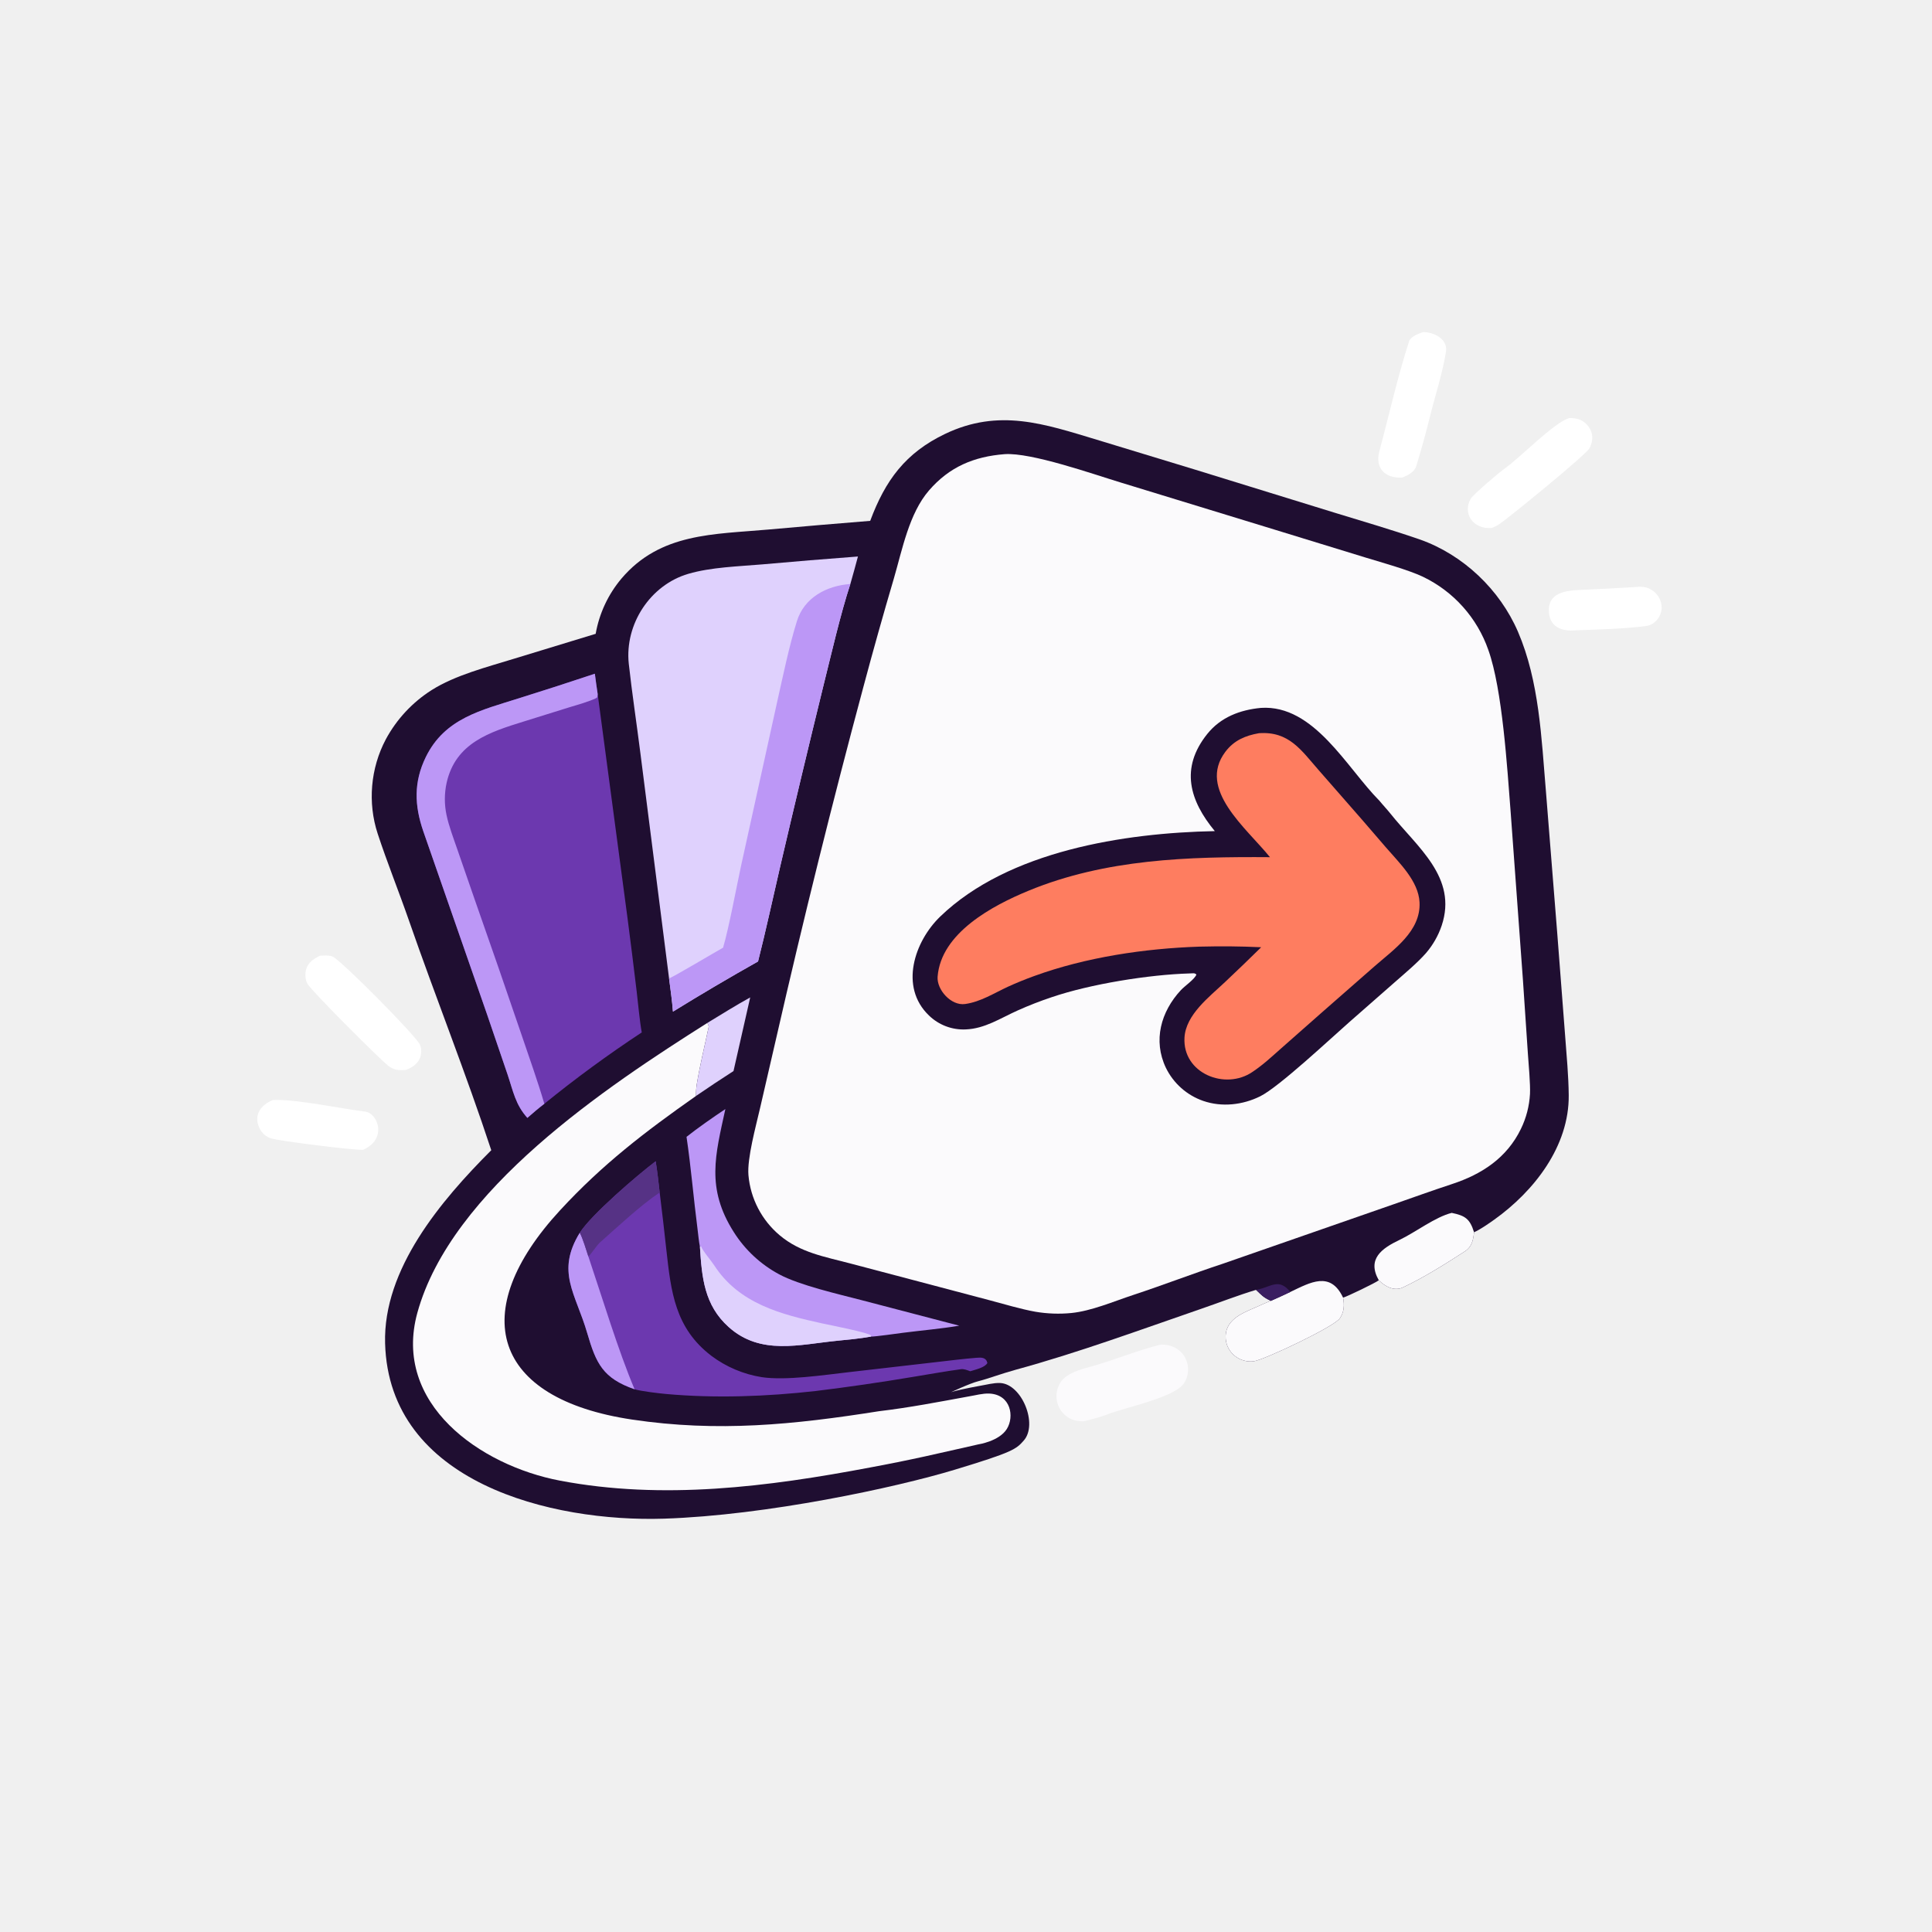
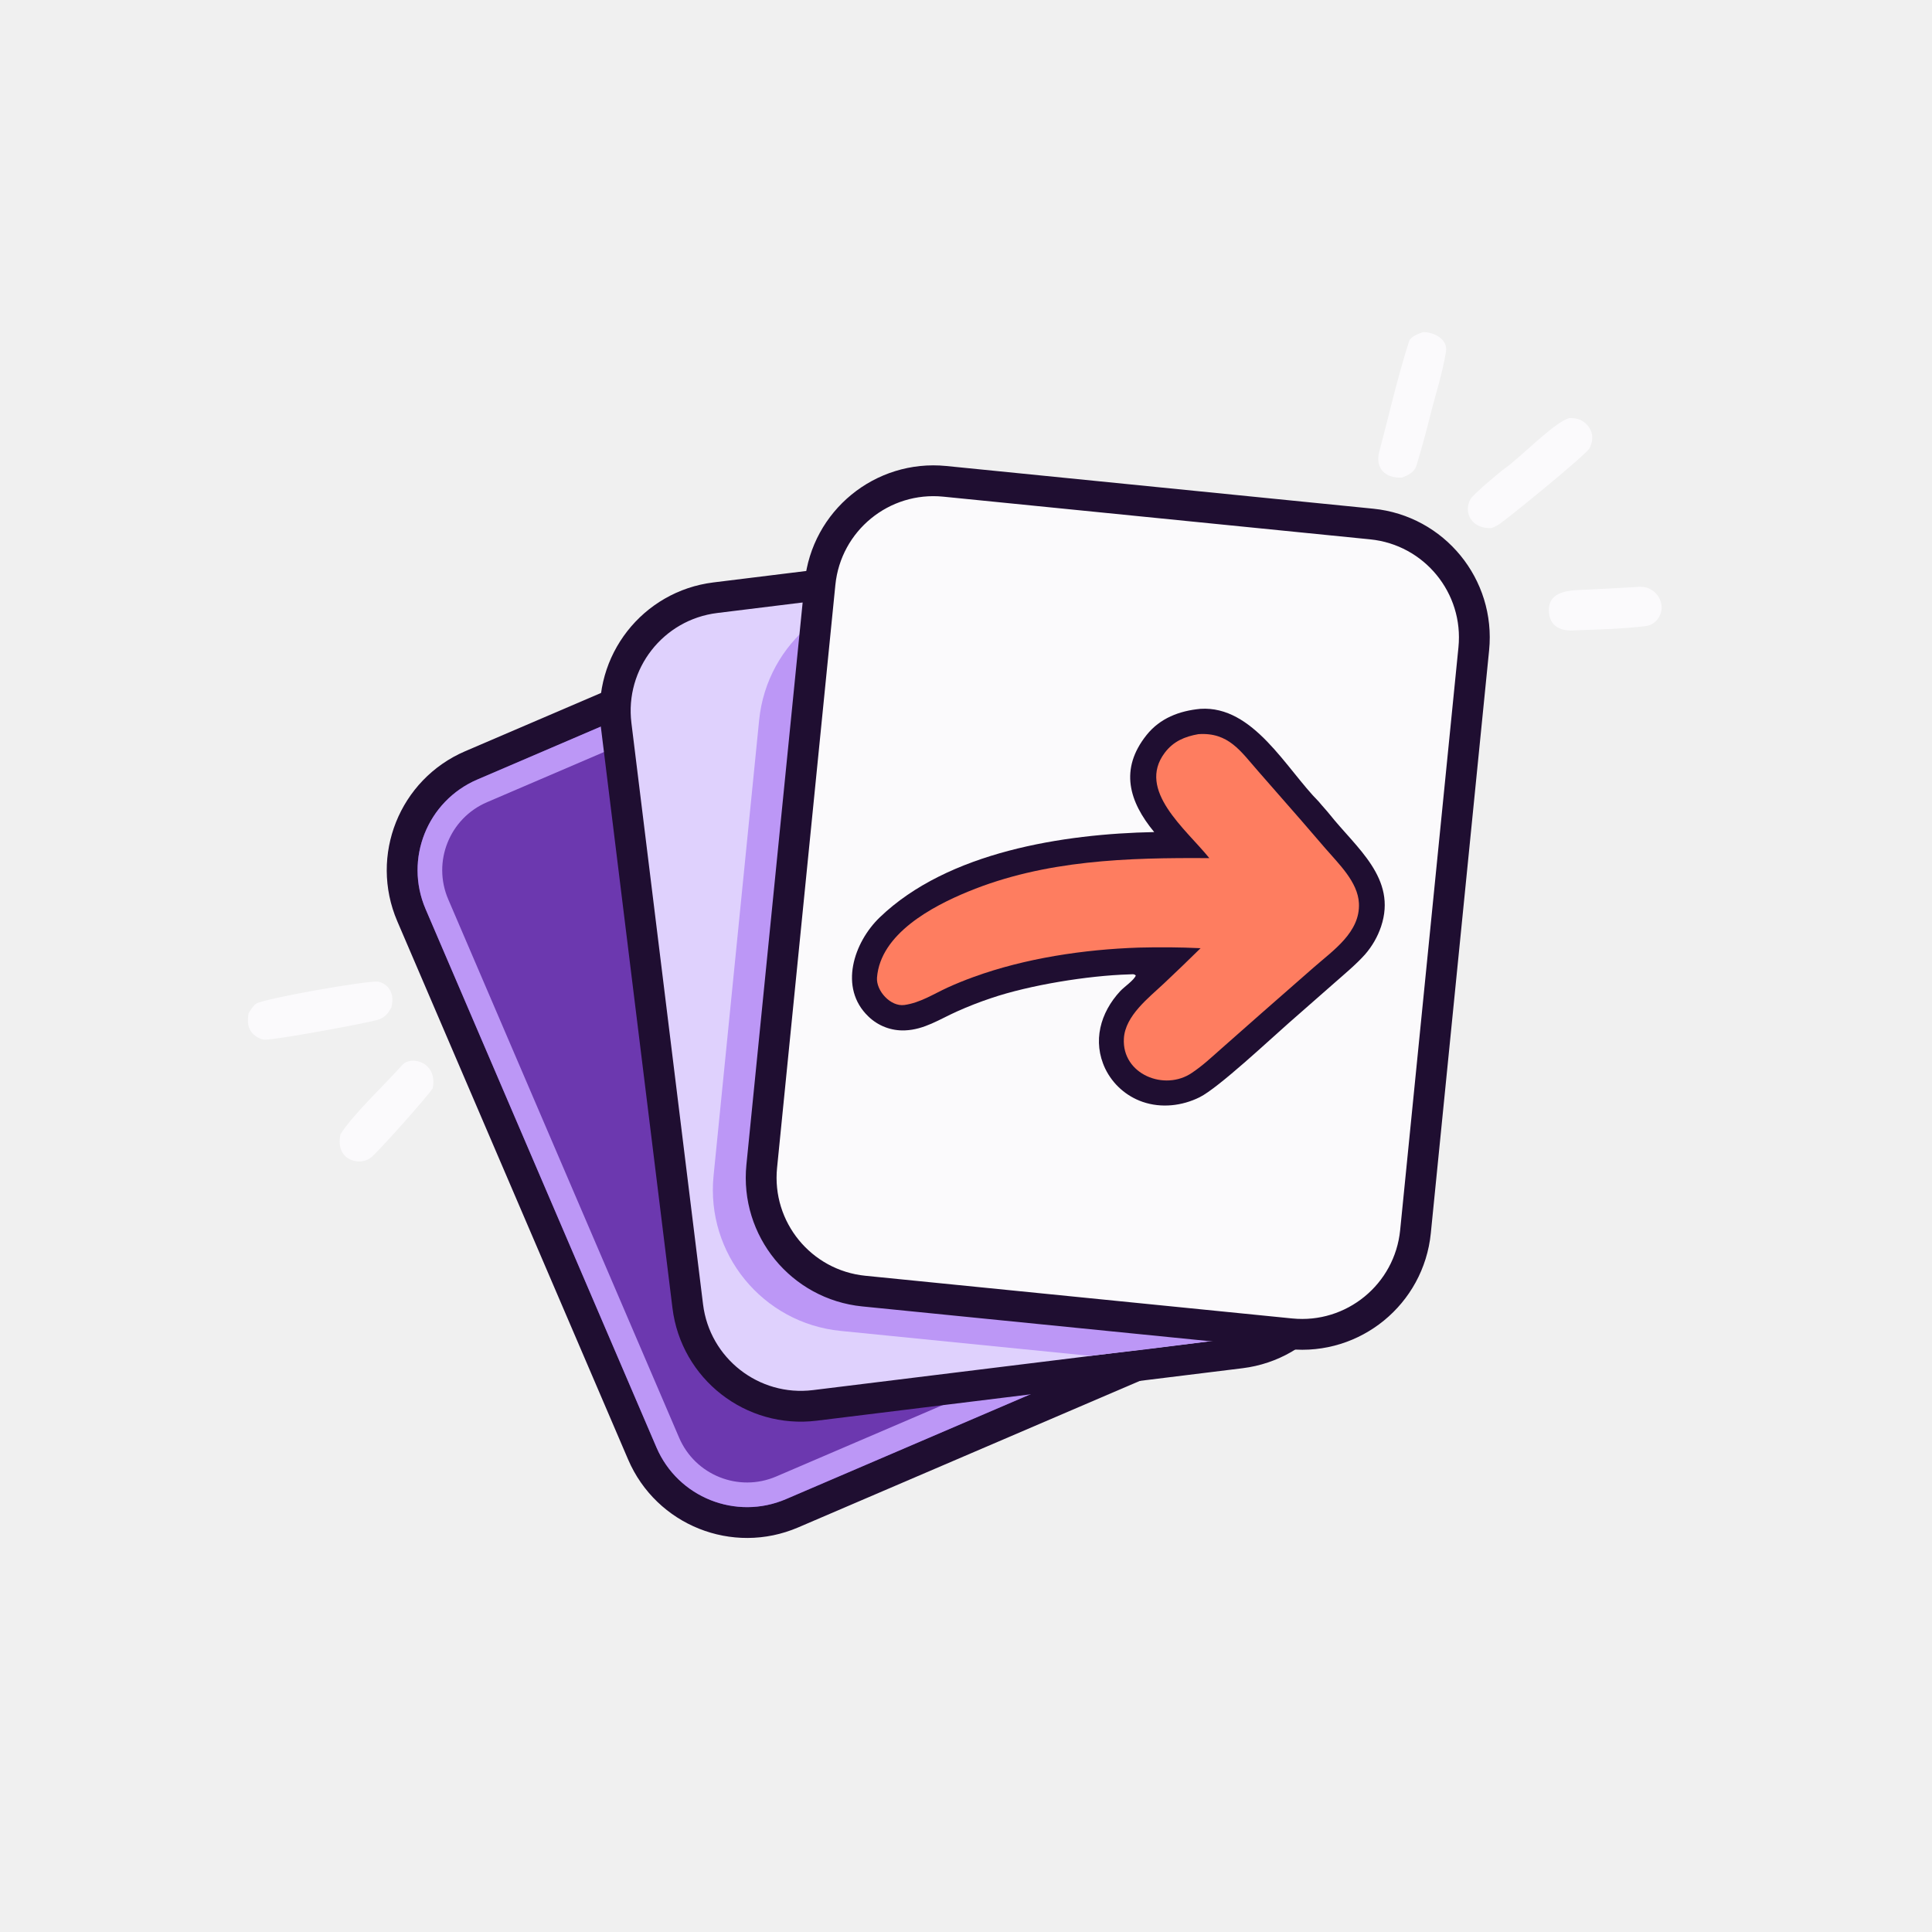
<svg xmlns="http://www.w3.org/2000/svg" width="1254" height="1254" viewBox="0 0 1254 1254" fill="none">
-   <path d="M564.821 338.073C574.61 311.782 587.694 293.937 613.45 281.621C648.418 264.901 677.815 275.137 711.908 285.413L776.17 304.969L866.491 332.847C884.535 338.381 903.915 344.037 921.512 350.129C949.691 360.042 973.503 382.713 985.284 410.087C999.067 442.097 1000.51 479.14 1003.4 513.477L1010.75 605.645L1015.91 672.739C1016.85 685.297 1018.08 698.242 1018.21 710.812C1018.56 743.975 995.742 773.163 969.897 791.612C966.345 794.153 960.669 798.102 956.763 799.811C956.193 804.844 955.452 809.203 950.799 812.216C937.977 820.513 924.476 829.03 910.687 835.581C904.901 838.331 898.986 835 894.932 830.989C892.869 832.649 874.494 841.49 871.757 842.268C872.675 847.093 872.473 851.532 869.626 855.72C865.885 861.213 820.58 882.606 813.869 883.543C809.479 884.162 804.819 882.815 801.403 880.022C798.047 877.31 795.941 873.354 795.568 869.056C794.606 857.098 805.597 852.555 814.739 848.685C817.966 847.319 821.646 845.464 824.915 844.331L824.119 843.97C819.815 841.943 818.762 840.492 815.253 837.204C803.417 840.804 791.673 845.366 779.96 849.401C739.891 863.202 700.023 877.928 659.115 889.103C650.323 891.503 640.584 895.128 635 896.5C629.416 897.872 616.113 904.184 616.113 904.184C616.113 904.184 616.617 903.051 636 899.5C640.28 898.814 644.799 897.486 649.152 897.669C663.199 898.282 673.862 924.364 664.5 935C659.534 940.645 657.5 942.5 619.5 954C581.5 965.5 497.591 983.557 431.066 985.712C357.843 988.082 252.453 962.371 249.953 871.885C248.623 823.764 286.024 779.439 318.867 746.577C302.575 697.005 282.621 646.955 265.467 597.573C258.981 578.901 251.3 559.87 245.147 541.137C238.552 521.056 240.466 498.639 250.416 479.871C257.422 466.864 267.646 455.871 280.112 447.942C295.477 438.204 316.208 432.952 333.873 427.485L386.632 411.391C388.947 398.188 394.71 385.831 403.337 375.573C428.596 345.737 463.368 346.889 499.11 343.677C521.004 341.698 542.908 339.831 564.821 338.073Z" fill="#1F0E31" />
-   <path d="M635 937.5L624 940C624 940 608.729 943.421 600.662 945.246C588.684 947.872 576.663 950.303 564.604 952.526C498.24 965.066 430.292 973.724 363.477 961.043C311.641 951.203 254.646 911.152 270.888 852.108C292.833 772.331 393.313 705.565 459.159 663.916C459.459 664.675 459.759 665.435 460.058 666.194C457.428 678.697 454.339 691.115 452.262 703.728C451.847 706.251 451.714 708.786 451.782 711.339C418.534 734.705 391.063 755.725 363.591 785.483C302.344 851.832 319.714 907.895 410.297 921.402C465.931 929.699 515.048 924.739 570.527 915.971C590.098 913.663 609.559 909.897 628.941 906.346C633.221 905.66 637.74 904.331 642.093 904.515C656.14 905.127 658.5 919.5 653.5 927.5C648.5 935.5 635 937.5 635 937.5Z" fill="#FBFAFC" />
-   <path d="M837.517 838.558C850.387 832.447 863.503 824.713 871.757 842.268C872.675 847.093 872.473 851.532 869.626 855.721C865.885 861.213 820.58 882.607 813.869 883.544C809.479 884.162 804.819 882.815 801.403 880.023C798.047 877.31 795.941 873.355 795.568 869.056C794.606 857.098 805.597 852.555 814.739 848.685C817.966 847.32 821.646 845.464 824.915 844.332C829.005 842.605 833.451 840.437 837.517 838.558Z" fill="#FBFAFC" />
-   <path d="M894.932 830.989C887.119 817.151 896.873 810.269 908.434 804.758C918.628 799.903 931.566 789.885 942.276 787.24C951.081 789.053 954.063 791.147 956.763 799.811C956.193 804.844 955.452 809.204 950.799 812.216C937.977 820.513 924.476 829.03 910.687 835.582C904.901 838.331 898.986 835 894.932 830.989Z" fill="#FBFAFC" />
-   <path d="M459.159 663.916C468.174 658.46 477.748 652.435 486.935 647.396L476.094 695.186C467.911 700.452 459.806 705.84 451.782 711.339C451.714 708.786 451.847 706.251 452.262 703.728C454.339 691.115 457.428 678.697 460.058 666.194C459.759 665.434 459.459 664.675 459.159 663.916Z" fill="#DFD1FD" />
-   <path d="M815.253 837.204L816.312 837.002C825.277 835.177 830.016 829.36 837.517 838.557C833.451 840.437 829.005 842.604 824.915 844.331L824.119 843.97C819.815 841.943 818.762 840.492 815.253 837.204Z" fill="#3A1E60" />
-   <path d="M652.092 294.779C669.347 293.605 709.3 307.671 727.271 313.139L827.383 343.786L886.685 361.992C897.29 365.24 914.195 369.913 923.527 374.333C943.47 383.889 958.771 401.009 966.039 421.892C975.187 447.508 978.285 498.505 980.496 526.811L988.474 635.866L991.701 683.883C992.16 690.777 993.385 703.599 993.066 710.065C992.632 717.939 990.629 725.642 987.176 732.733C978.028 751.61 961.735 762.215 942.453 768.534C929.858 772.667 917.19 777.259 904.656 781.619L793.712 820.237C774.412 826.593 754.923 834.136 735.568 840.51C722.942 844.662 708.4 850.95 695.333 852.242C687.545 852.995 679.689 852.714 671.98 851.397C663.028 849.811 651.345 846.364 642.393 843.97L597.42 832.079L551.709 820.023C535.227 815.669 519.574 813.098 506.146 801.85C494.427 792.028 487.101 777.951 485.788 762.717C484.868 751.849 490.66 730.896 493.282 719.458L503.991 673.076C521.374 596.927 540.195 521.116 560.447 445.68C566.727 422.17 573.311 398.742 580.199 375.403C585.668 356.612 590.063 333.297 602.955 318.363C616.174 303.047 632.125 296.328 652.092 294.779Z" fill="#FBFAFC" />
-   <path d="M818.437 459.469C852.91 457.204 874.194 498.492 895.343 519.737C897.577 522.499 900.217 525.234 902.415 527.999C919.694 549.749 946.237 569.46 935.749 600.765C933.514 607.387 929.999 613.511 925.419 618.789C919.878 625.071 911.624 631.954 905.213 637.599L875.835 663.383C863.925 673.817 830.138 705.534 817.984 711.559C806.583 717.211 793.131 718.754 780.989 714.572C770.359 710.892 761.627 703.14 756.717 693.025C748.31 675.354 753.459 656.672 766.471 642.663C769.036 639.901 775.472 635.566 776.555 632.529C775.178 631.341 774.486 631.819 772.067 631.831C745.671 632.591 707.628 638.732 682.64 647.243C675.121 649.747 667.731 652.631 660.499 655.877C649.202 660.934 639.271 667.694 626.712 668.172C617.877 668.551 609.269 665.269 602.93 659.091C583.602 640.557 593.54 611.01 610.312 594.859C654.578 552.229 729.849 540.602 788.495 539.448C772.184 519.713 765.803 498.658 783.56 476.436C792.261 465.551 804.77 460.758 818.437 459.469Z" fill="#1F0E31" />
-   <path d="M817.121 475.903C836.769 474.508 844.644 487.06 855.996 499.964C860.251 504.803 864.501 509.707 868.756 514.544C879.08 526.26 889.317 538.051 899.469 549.916C908.121 559.969 920.71 571.787 921.378 585.689C922.278 604.418 904.686 616.211 892.085 627.263L858.035 657.101L831.651 680.381C825.374 685.916 820.121 690.918 813.012 695.701C795.298 707.873 767.469 696.705 768.816 673.462C769.673 658.564 784.944 647.047 795.059 637.489C802.989 630.025 810.838 622.469 818.596 614.827C804.47 614.166 792.665 614.105 778.503 614.435C742.964 615.605 704.787 621.318 671.319 633.49C665.575 635.56 659.911 637.862 654.358 640.391C645.1 644.659 636.564 650.255 626.382 651.682C617.332 652.95 607.912 642.375 608.574 633.901C610.803 605.524 644.261 587.745 667.669 578.106C717.64 557.529 771.332 555.993 824.291 556.366C808.94 537.371 776.984 512.354 795.341 487.977C800.974 480.502 808.365 477.453 817.121 475.903Z" fill="#FE7D60" />
-   <path d="M434.262 635.009L415.656 488.82C413.208 469.452 410.247 450.07 408.109 430.733C405.434 405.217 421.992 379.716 446.747 372.457C461.462 368.143 479.373 367.643 494.813 366.317C515.485 364.463 536.17 362.759 556.867 361.204C555.285 367.172 553.642 373.122 551.936 379.055C545.59 398.165 539.364 425.505 534.344 445.508C524.744 484.64 515.378 523.83 506.245 563.074C501.59 583.13 497.059 604.213 492.022 624.049C473.395 634.531 454.982 645.388 436.796 656.617C436.219 649.355 435.214 642.228 434.262 635.009Z" fill="#DFD1FD" />
-   <path d="M469.324 615.109C473.183 602.027 477.975 575.902 481.067 561.663L504.579 454.905C508.416 437.923 512.105 419.747 517.247 403.187C522.006 387.861 536.486 380.149 551.936 379.055C545.59 398.165 539.365 425.505 534.344 445.508C524.745 484.64 515.378 523.83 506.245 563.074C501.59 583.13 497.059 604.213 492.022 624.049C473.395 634.531 454.982 645.388 436.796 656.617C436.219 649.355 435.214 642.228 434.262 635.009C435.871 634.837 464.889 617.528 469.324 615.109Z" fill="#BC97F6" />
-   <path d="M342.304 725.587C334.511 716.941 333.085 708.192 329.405 697.305L316.115 658.356L274.726 539.489C268.977 522.742 268.484 507.605 276.343 491.453C288.667 466.126 312.576 460.935 336.765 453.238C353.258 448.079 369.7 442.765 386.092 437.296C386.601 441.624 387.327 446.196 387.941 450.533L407.334 596.153C409.388 611.929 411.359 627.716 413.246 643.514C414.189 651.37 415.183 662.752 416.543 670.112C394.707 684.489 373.604 699.95 353.313 716.439C349.316 719.495 346.093 722.256 342.304 725.587Z" fill="#6C38AF" />
-   <path d="M342.304 725.587C334.511 716.941 333.085 708.192 329.405 697.305L316.115 658.356L274.726 539.489C268.977 522.742 268.484 507.605 276.343 491.453C288.667 466.126 312.576 460.935 336.765 453.238C353.258 448.079 369.7 442.765 386.092 437.296C386.601 441.624 387.327 446.196 387.941 450.533C387.662 452.197 387.967 452.643 386.943 453.138C382.092 455.483 374.745 457.495 369.63 459.055L339.855 468.333C318.118 475.11 295.711 482.027 289.886 508.12C288.383 515.014 288.366 522.149 289.837 529.05C291.304 536.054 294.383 544.188 296.768 551.103L307.97 583.439C318.362 612.96 328.601 642.534 338.687 672.157C343.444 686.204 349.18 702.264 353.313 716.439C349.316 719.495 346.093 722.256 342.304 725.587Z" fill="#BC97F6" />
-   <path d="M425.573 753.747C426.673 760.311 427.389 767.365 428.182 774.002C429.732 786.481 431.183 798.972 432.536 811.469C435.521 838.257 438.08 861.972 461.688 879.992C471.312 887.223 482.558 891.987 494.446 893.873C510.022 896.194 534.602 892.489 551.024 890.616L608.69 883.984C617.001 883.029 625.414 881.976 633.76 881.296C636.987 881.033 640.06 880.972 640.881 884.682C639.295 887.652 633.16 888.95 629.743 890.046C628.004 889.379 625.653 888.436 623.798 888.687C613.358 890.126 602.609 892.061 592.218 893.757C571.37 897.259 550.447 900.29 529.465 902.856C497.482 906.456 464.406 907.687 432.312 904.79C427.529 904.356 416.266 903.033 411.886 901.729C391.369 894.565 386.926 885.093 381.146 865.248C373.623 839.415 360.713 825.607 376.315 800.141C384.033 788.122 413.721 762.73 425.573 753.747Z" fill="#6C38AF" />
-   <path d="M376.315 800.142C378.317 803.877 380.486 811.261 381.883 815.523C390.899 842.195 401.195 876.478 411.886 901.729C391.369 894.565 386.926 885.093 381.146 865.248C373.623 839.415 360.713 825.607 376.315 800.142Z" fill="#BC97F6" />
-   <path d="M425.573 753.747C426.674 760.311 427.389 767.365 428.182 774.002C415.96 782.146 400.87 796.302 389.69 806.197C387.023 808.561 384.015 813.704 381.883 815.522C380.486 811.261 378.317 803.876 376.315 800.141C384.033 788.122 413.721 762.73 425.573 753.747Z" fill="#563285" />
-   <path d="M445.598 737.895C452.359 732.482 463.433 724.748 470.816 719.862C464.365 749.565 458.078 771.137 476.365 799.835C483.641 811.298 493.75 820.697 505.718 827.114C518.963 834.235 544.076 839.935 559.313 843.909L622.634 860.466C611.013 862.425 598.008 863.54 586.219 865.058C582.145 865.585 568.475 867.55 565.253 867.55C558.581 868.781 550.436 869.552 543.626 870.22C518.79 872.657 493.673 879.906 472.954 861.329C457.098 847.118 455.554 829.085 454.303 809.326C453.537 805.432 453.243 801.574 452.735 797.649C450.162 777.817 448.538 757.666 445.598 737.895Z" fill="#BC97F6" />
-   <path d="M454.303 809.326L455.01 808.903C456.091 811.953 461.49 818.082 463.504 821.198C479.663 846.187 506.845 853.124 534.058 859.069C538.231 859.982 563.68 864.905 565.461 866.864L565.253 867.55C558.581 868.781 550.436 869.552 543.626 870.22C518.79 872.656 493.672 879.906 472.954 861.329C457.098 847.117 455.554 829.085 454.303 809.326Z" fill="#DFD1FD" />
-   <path d="M753.533 872.693C756.998 872.724 759.735 873.189 762.84 874.855C766.648 876.875 769.447 880.39 770.561 884.554C771.798 888.999 771.088 893.763 768.608 897.663C762.503 907.264 729.481 913.601 718.301 918.224C715.08 919.553 706.722 921.751 703.269 922.535C699.926 922.498 697.146 922.143 694.164 920.533C690.386 918.439 687.581 914.942 686.357 910.803C685.071 906.346 685.714 901.551 688.132 897.59C692.07 891.136 701.45 888.84 708.412 886.911C723.334 882.778 738.605 876.324 753.533 872.693Z" fill="#FBFAFC" />
-   <path d="M923.68 215.578C930.734 215.424 939.833 220.188 938.547 228.222C936.257 242.491 931.493 256.829 928.009 270.915C925.425 281.35 922.461 291.958 919.357 302.236C918.053 306.481 913.981 308.418 910.154 309.97C899.365 310.64 892.281 304.127 895.287 292.927C901.613 269.366 907.105 244.698 914.606 221.477C915.561 218.508 920.912 216.41 923.68 215.578Z" fill="white" />
-   <path d="M1018.57 271.38C1021.01 271.268 1023.59 271.572 1025.83 272.586C1029.05 274.046 1031.82 277.089 1032.93 280.456C1034.08 283.945 1033.38 287.707 1031.7 290.906C1029.43 295.229 980.159 335.336 973.411 340.033C971.697 341.225 970.013 342.049 968.041 342.729C955.569 343.507 949.329 332.778 954.577 323.778C956.297 320.822 973.656 306.16 976.932 303.883C986.368 297.332 1008.91 273.97 1018.57 271.38Z" fill="white" />
-   <path d="M207.68 620.344C210.21 620.161 213.245 619.934 215.676 620.791C220.872 622.622 269.755 672.084 272.486 677.925C273.698 680.515 273.682 683.987 272.617 686.626C270.963 690.723 267.491 692.86 263.565 694.421C261.559 694.623 259.091 694.745 257.124 694.274C255.139 693.796 253.293 692.86 251.728 691.549C245.441 686.381 202.488 643.581 199.528 638.487C198.001 635.86 197.85 631.427 198.876 628.592C200.407 624.355 203.817 622.206 207.68 620.344Z" fill="white" />
-   <path d="M177.079 713.984C192.166 713.305 221.227 719.599 236.907 721.485C245.367 722.507 251.556 739.395 235.655 746.302C230.227 746.712 181.384 740.607 175.994 738.911C172.751 737.889 170.066 735.586 168.56 732.537C164.343 724.063 169.06 717.26 177.079 713.984Z" fill="white" />
-   <path d="M1060.25 381.115C1065 380.641 1068.76 380.515 1072.77 383.404C1075.89 385.607 1077.95 389.022 1078.43 392.814C1079.25 399.25 1074.55 405.506 1068.52 406.305C1054.06 408.219 1037.54 408.547 1023.01 409.118C1013.62 410.024 1005.31 406.938 1005.31 395.995C1005.29 383.382 1019.01 383.145 1028.32 382.777C1038.85 382.361 1049.63 381.712 1060.25 381.115Z" fill="white" />
+   <path d="M923.68 215.578C930.734 215.424 939.833 220.188 938.547 228.222C936.257 242.491 931.493 256.829 928.009 270.915C925.425 281.35 922.461 291.958 919.357 302.236C918.053 306.481 913.981 308.418 910.154 309.97C899.365 310.64 892.281 304.127 895.287 292.927C901.612 269.366 907.105 244.698 914.605 221.477C915.561 218.508 920.912 216.41 923.68 215.578Z" fill="#FBFAFC" />
+   <path d="M1018.57 271.38C1021.01 271.268 1023.59 271.572 1025.83 272.586C1029.05 274.046 1031.82 277.089 1032.93 280.456C1034.08 283.945 1033.38 287.707 1031.7 290.906C1029.43 295.229 980.159 335.336 973.411 340.033C971.697 341.225 970.013 342.049 968.041 342.729C955.569 343.507 949.329 332.778 954.577 323.778C956.297 320.822 973.656 306.16 976.932 303.883C986.368 297.332 1008.91 273.97 1018.57 271.38Z" fill="#FBFAFC" />
+   <path d="M161.317 657.814C162.603 655.628 164.141 653.002 166.227 651.488C170.685 648.252 239.16 636.118 245.519 637.189C248.339 637.663 251.188 639.648 252.754 642.024C255.186 645.712 254.973 649.783 254.027 653.901C253.054 655.667 251.753 657.768 250.247 659.119C248.727 660.481 246.907 661.468 244.94 662.012C237.115 664.25 177.491 675.288 171.617 674.83C168.588 674.594 164.854 672.2 163.104 669.745C160.486 666.078 160.655 662.051 161.317 657.814Z" fill="#FBFAFC" />
+   <path d="M220.998 736.191C229.009 723.389 250.698 703.047 261.157 691.214C266.805 684.832 284.218 689.332 280.87 706.342C278.124 711.042 245.354 747.772 240.897 751.244C238.213 753.332 234.793 754.234 231.428 753.741C222.058 752.398 219.14 744.651 220.998 736.191Z" fill="#FBFAFC" />
+   <path d="M1060.25 381.115C1065 380.641 1068.76 380.515 1072.77 383.404C1075.89 385.607 1077.95 389.022 1078.43 392.814C1079.25 399.25 1074.55 405.506 1068.52 406.305C1054.06 408.219 1037.54 408.547 1023.01 409.118C1013.62 410.024 1005.31 406.938 1005.31 395.995C1005.29 383.382 1019.01 383.145 1028.32 382.777C1038.85 382.361 1049.63 381.712 1060.25 381.115Z" fill="#FBFAFC" />
+   <rect x="237.868" y="525.947" width="426.443" height="528.211" rx="74" transform="rotate(-23.2124 237.868 525.947)" fill="#6C38AF" stroke="#1F0E31" stroke-width="20" />
+   <rect x="261.506" y="535.395" width="390.443" height="492.211" rx="56" transform="rotate(-23.2124 261.506 535.395)" stroke="#BC97F6" stroke-width="16" />
+   <rect x="390.852" y="397.005" width="426.443" height="528.211" rx="74" transform="rotate(-7.02466 390.852 397.005)" fill="#DFD1FD" stroke="#1F0E31" stroke-width="20" />
+   <path d="M492.733 467.428C497.79 416.87 542.874 379.984 593.432 385.041L775.542 403.255C823.107 408.012 858.571 448.199 858.392 495.04C858.37 500.977 858.209 506.884 858.639 512.805C861.443 551.426 869.672 707.378 828.353 799.671C823.798 809.844 814 867 814 867L745.303 875.616L707.5 880.043L545.543 863.844C494.985 858.788 458.099 813.703 463.156 763.145L492.733 467.428Z" fill="#BC97F6" />
+   <rect x="539.622" y="305.054" width="426.443" height="528.211" rx="74" transform="rotate(5.71158 539.622 305.054)" fill="#FBFAFC" stroke="#1F0E31" stroke-width="20" />
+   <path d="M779.098 460.089C813.57 457.825 834.854 499.112 856.003 520.357C858.238 523.119 860.877 525.854 863.075 528.619C880.354 550.369 906.898 570.08 896.409 601.385C894.174 608.008 890.659 614.131 886.079 619.409C880.538 625.692 872.284 632.574 865.873 638.219L836.495 664.004C824.586 674.437 790.799 706.155 778.644 712.18C767.243 717.831 753.791 719.374 741.649 715.192C731.019 711.512 722.288 703.76 717.377 693.645C708.97 675.974 714.12 657.293 727.131 643.283C729.697 640.522 736.132 636.186 737.216 633.149C735.838 631.962 735.146 632.439 732.728 632.451C706.331 633.211 668.289 639.352 643.301 647.863C635.781 650.367 628.391 653.251 621.16 656.497C609.863 661.554 599.931 668.314 587.373 668.792C578.537 669.171 569.929 665.889 563.591 659.711C544.263 641.177 554.2 611.63 570.972 595.479C615.239 552.849 690.509 541.222 749.156 540.068C732.844 520.334 726.464 499.278 744.221 477.056C752.921 466.172 765.431 461.378 779.098 460.089Z" fill="#1F0E31" />
+   <path d="M777.781 476.523C797.43 475.129 805.304 487.68 816.656 500.585C820.912 505.424 825.161 510.328 829.416 515.165C839.74 526.881 849.978 538.672 860.13 550.536C868.782 560.589 881.371 572.408 882.038 586.31C882.938 605.038 865.347 616.832 852.745 627.884L818.695 657.722L792.311 681.001C786.035 686.537 780.781 691.539 773.672 696.321C755.958 708.494 728.129 697.325 729.476 674.082C730.333 659.185 745.604 647.667 755.719 638.109C763.649 630.645 771.499 623.09 779.257 615.448C765.131 614.787 753.325 614.725 739.163 615.056C703.625 616.226 665.447 621.938 631.979 634.111C626.235 636.181 620.572 638.483 615.018 641.012C605.76 645.279 597.224 650.876 587.042 652.303C577.992 653.57 568.572 642.996 569.234 634.521C571.463 606.145 604.921 588.366 628.33 578.727C678.3 558.15 731.993 556.613 784.951 556.987C769.6 537.992 737.644 512.975 756.001 488.597C761.634 481.122 769.025 478.073 777.781 476.523Z" fill="#FE7D60" />
</svg>
